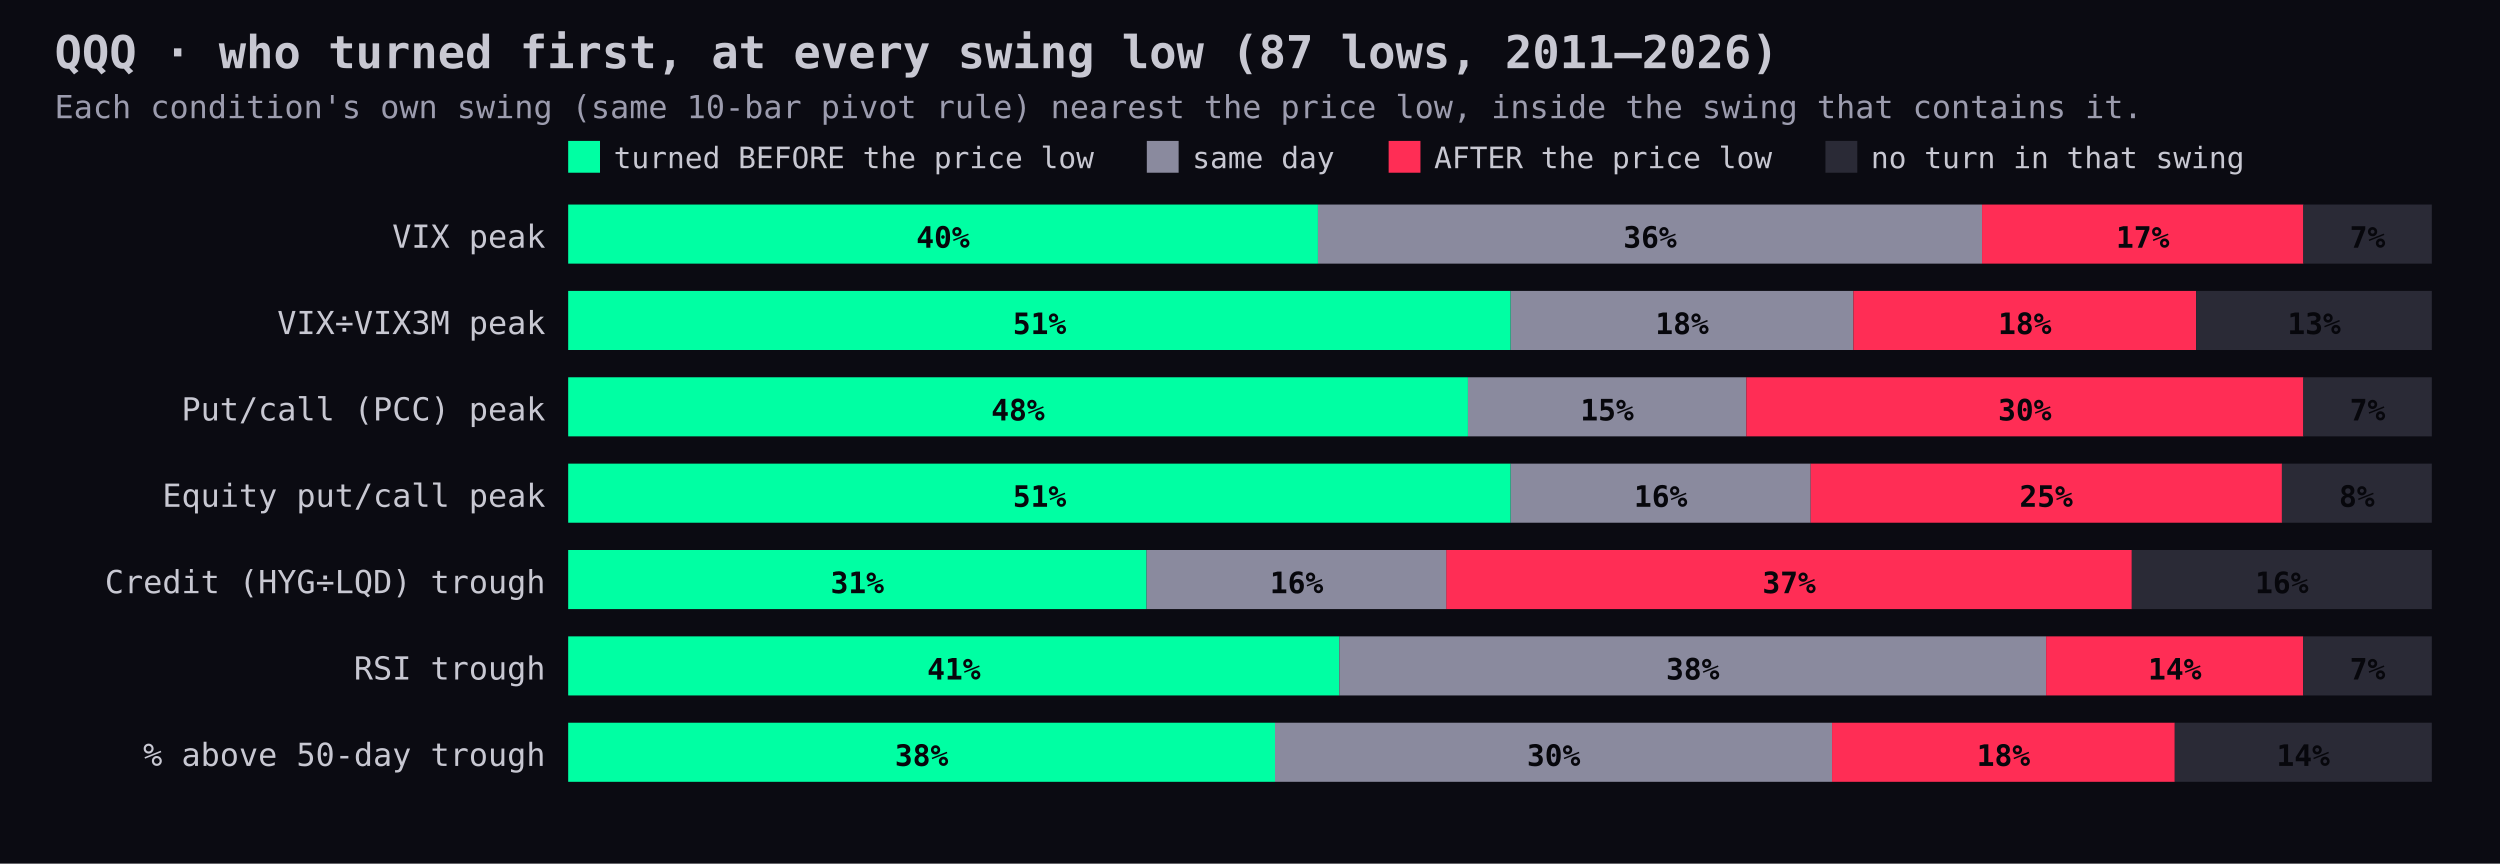
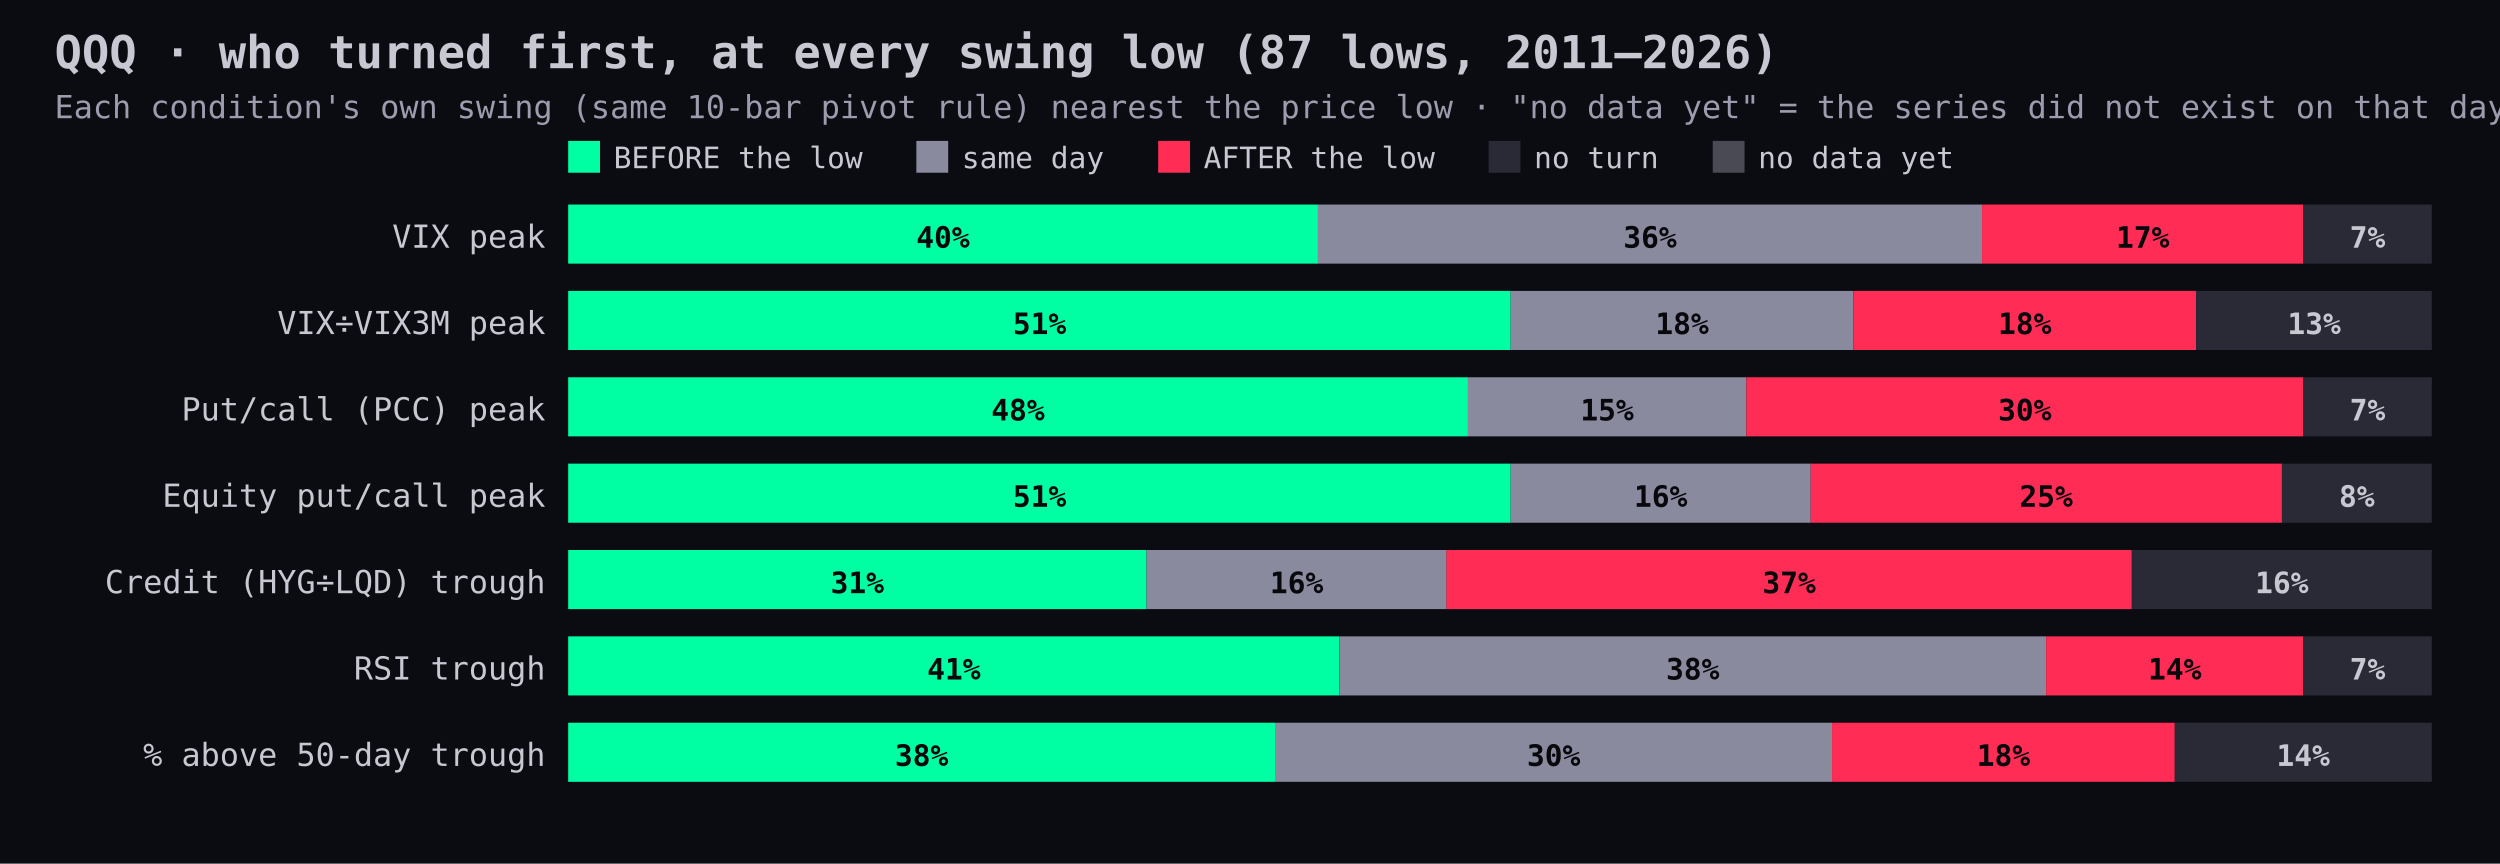
<svg xmlns="http://www.w3.org/2000/svg" viewBox="0 0 1100 380" width="1100" height="380" font-family="ui-monospace,Menlo,monospace">
  <rect width="1100" height="380" fill="#0B0B12" />
  <text x="24" y="30" fill="#C8C8D2" font-size="20" font-weight="600">QQQ · who turned first, at every swing low (87 lows, 2011–2026)</text>
-   <text x="24" y="52" fill="#9C9CAE" font-size="14">Each condition's own swing (same 10-bar pivot rule) nearest the price low, inside the swing that contains it.</text>
+   <text x="24" y="52" fill="#9C9CAE" font-size="14">Each condition's own swing (same 10-bar pivot rule) nearest the price low · "no data yet" = the series did not exist on that day</text>
  <rect x="250" y="62" width="14" height="14" fill="#00FFA3" />
-   <text x="270" y="74" fill="#C8C8D2" font-size="13">turned BEFORE the price low</text>
-   <rect x="504.6" y="62" width="14" height="14" fill="#8A8A9E" />
-   <text x="524.6" y="74" fill="#C8C8D2" font-size="13">same day</text>
-   <rect x="611" y="62" width="14" height="14" fill="#FF2D55" />
-   <text x="631" y="74" fill="#C8C8D2" font-size="13">AFTER the price low</text>
-   <rect x="803.2" y="62" width="14" height="14" fill="#2A2A36" />
-   <text x="823.2" y="74" fill="#C8C8D2" font-size="13">no turn in that swing</text>
+   <text x="270" y="74" fill="#C8C8D2" font-size="13">BEFORE the low</text>
+   <rect x="403.2" y="62" width="14" height="14" fill="#8A8A9E" />
+   <text x="423.2" y="74" fill="#C8C8D2" font-size="13">same day</text>
+   <rect x="509.6" y="62" width="14" height="14" fill="#FF2D55" />
+   <text x="529.6" y="74" fill="#C8C8D2" font-size="13">AFTER the low</text>
+   <rect x="655" y="62" width="14" height="14" fill="#2A2A36" />
+   <text x="675" y="74" fill="#C8C8D2" font-size="13">no turn</text>
+   <rect x="753.6" y="62" width="14" height="14" fill="#4A4A54" />
+   <text x="773.6" y="74" fill="#C8C8D2" font-size="13">no data yet</text>
  <text x="240" y="109" fill="#C8C8D2" font-size="14" text-anchor="end">VIX peak</text>
  <rect x="250" y="90" width="329.9" height="26" fill="#00FFA3" />
  <text x="414.9" y="109" fill="#07070C" font-size="13" font-weight="700" text-anchor="middle">40%</text>
  <rect x="579.9" y="90" width="292.2" height="26" fill="#8A8A9E" />
  <text x="726" y="109" fill="#07070C" font-size="13" font-weight="700" text-anchor="middle">36%</text>
  <rect x="872.1" y="90" width="141.4" height="26" fill="#FF2D55" />
  <text x="942.8" y="109" fill="#07070C" font-size="13" font-weight="700" text-anchor="middle">17%</text>
  <rect x="1013.4" y="90" width="56.6" height="26" fill="#2A2A36" />
-   <text x="1041.7" y="109" fill="#07070C" font-size="13" font-weight="700" text-anchor="middle">7%</text>
+   <text x="1041.7" y="109" fill="#C8C8D2" font-size="13" font-weight="700" text-anchor="middle">7%</text>
  <text x="240" y="147" fill="#C8C8D2" font-size="14" text-anchor="end">VIX÷VIX3M peak</text>
  <rect x="250" y="128" width="414.7" height="26" fill="#00FFA3" />
  <text x="457.4" y="147" fill="#07070C" font-size="13" font-weight="700" text-anchor="middle">51%</text>
  <rect x="664.7" y="128" width="150.8" height="26" fill="#8A8A9E" />
  <text x="740.1" y="147" fill="#07070C" font-size="13" font-weight="700" text-anchor="middle">18%</text>
  <rect x="815.5" y="128" width="150.8" height="26" fill="#FF2D55" />
  <text x="890.9" y="147" fill="#07070C" font-size="13" font-weight="700" text-anchor="middle">18%</text>
  <rect x="966.3" y="128" width="103.7" height="26" fill="#2A2A36" />
-   <text x="1018.2" y="147" fill="#07070C" font-size="13" font-weight="700" text-anchor="middle">13%</text>
+   <text x="1018.2" y="147" fill="#C8C8D2" font-size="13" font-weight="700" text-anchor="middle">13%</text>
  <text x="240" y="185" fill="#C8C8D2" font-size="14" text-anchor="end">Put/call (PCC) peak</text>
  <rect x="250" y="166" width="395.9" height="26" fill="#00FFA3" />
  <text x="447.9" y="185" fill="#07070C" font-size="13" font-weight="700" text-anchor="middle">48%</text>
  <rect x="645.9" y="166" width="122.5" height="26" fill="#8A8A9E" />
  <text x="707.1" y="185" fill="#07070C" font-size="13" font-weight="700" text-anchor="middle">15%</text>
  <rect x="768.4" y="166" width="245.1" height="26" fill="#FF2D55" />
  <text x="890.9" y="185" fill="#07070C" font-size="13" font-weight="700" text-anchor="middle">30%</text>
  <rect x="1013.4" y="166" width="56.6" height="26" fill="#2A2A36" />
-   <text x="1041.7" y="185" fill="#07070C" font-size="13" font-weight="700" text-anchor="middle">7%</text>
+   <text x="1041.7" y="185" fill="#C8C8D2" font-size="13" font-weight="700" text-anchor="middle">7%</text>
  <text x="240" y="223" fill="#C8C8D2" font-size="14" text-anchor="end">Equity put/call peak</text>
  <rect x="250" y="204" width="414.7" height="26" fill="#00FFA3" />
  <text x="457.4" y="223" fill="#07070C" font-size="13" font-weight="700" text-anchor="middle">51%</text>
  <rect x="664.7" y="204" width="132" height="26" fill="#8A8A9E" />
  <text x="730.7" y="223" fill="#07070C" font-size="13" font-weight="700" text-anchor="middle">16%</text>
  <rect x="796.7" y="204" width="207.4" height="26" fill="#FF2D55" />
  <text x="900.3" y="223" fill="#07070C" font-size="13" font-weight="700" text-anchor="middle">25%</text>
  <rect x="1004" y="204" width="66" height="26" fill="#2A2A36" />
-   <text x="1037" y="223" fill="#07070C" font-size="13" font-weight="700" text-anchor="middle">8%</text>
+   <text x="1037" y="223" fill="#C8C8D2" font-size="13" font-weight="700" text-anchor="middle">8%</text>
  <text x="240" y="261" fill="#C8C8D2" font-size="14" text-anchor="end">Credit (HYG÷LQD) trough</text>
  <rect x="250" y="242" width="254.5" height="26" fill="#00FFA3" />
  <text x="377.2" y="261" fill="#07070C" font-size="13" font-weight="700" text-anchor="middle">31%</text>
  <rect x="504.5" y="242" width="132" height="26" fill="#8A8A9E" />
  <text x="570.5" y="261" fill="#07070C" font-size="13" font-weight="700" text-anchor="middle">16%</text>
  <rect x="636.4" y="242" width="301.6" height="26" fill="#FF2D55" />
  <text x="787.2" y="261" fill="#07070C" font-size="13" font-weight="700" text-anchor="middle">37%</text>
  <rect x="938" y="242" width="132" height="26" fill="#2A2A36" />
-   <text x="1004" y="261" fill="#07070C" font-size="13" font-weight="700" text-anchor="middle">16%</text>
+   <text x="1004" y="261" fill="#C8C8D2" font-size="13" font-weight="700" text-anchor="middle">16%</text>
  <text x="240" y="299" fill="#C8C8D2" font-size="14" text-anchor="end">RSI trough</text>
  <rect x="250" y="280" width="339.3" height="26" fill="#00FFA3" />
  <text x="419.7" y="299" fill="#07070C" font-size="13" font-weight="700" text-anchor="middle">41%</text>
  <rect x="589.3" y="280" width="311" height="26" fill="#8A8A9E" />
  <text x="744.8" y="299" fill="#07070C" font-size="13" font-weight="700" text-anchor="middle">38%</text>
  <rect x="900.3" y="280" width="113.1" height="26" fill="#FF2D55" />
  <text x="956.9" y="299" fill="#07070C" font-size="13" font-weight="700" text-anchor="middle">14%</text>
  <rect x="1013.4" y="280" width="56.6" height="26" fill="#2A2A36" />
-   <text x="1041.7" y="299" fill="#07070C" font-size="13" font-weight="700" text-anchor="middle">7%</text>
+   <text x="1041.7" y="299" fill="#C8C8D2" font-size="13" font-weight="700" text-anchor="middle">7%</text>
  <text x="240" y="337" fill="#C8C8D2" font-size="14" text-anchor="end">% above 50-day trough</text>
  <rect x="250" y="318" width="311" height="26" fill="#00FFA3" />
  <text x="405.5" y="337" fill="#07070C" font-size="13" font-weight="700" text-anchor="middle">38%</text>
  <rect x="561" y="318" width="245.1" height="26" fill="#8A8A9E" />
  <text x="683.6" y="337" fill="#07070C" font-size="13" font-weight="700" text-anchor="middle">30%</text>
  <rect x="806.1" y="318" width="150.8" height="26" fill="#FF2D55" />
  <text x="881.5" y="337" fill="#07070C" font-size="13" font-weight="700" text-anchor="middle">18%</text>
  <rect x="956.9" y="318" width="113.1" height="26" fill="#2A2A36" />
-   <text x="1013.4" y="337" fill="#07070C" font-size="13" font-weight="700" text-anchor="middle">14%</text>
+   <text x="1013.4" y="337" fill="#C8C8D2" font-size="13" font-weight="700" text-anchor="middle">14%</text>
</svg>
